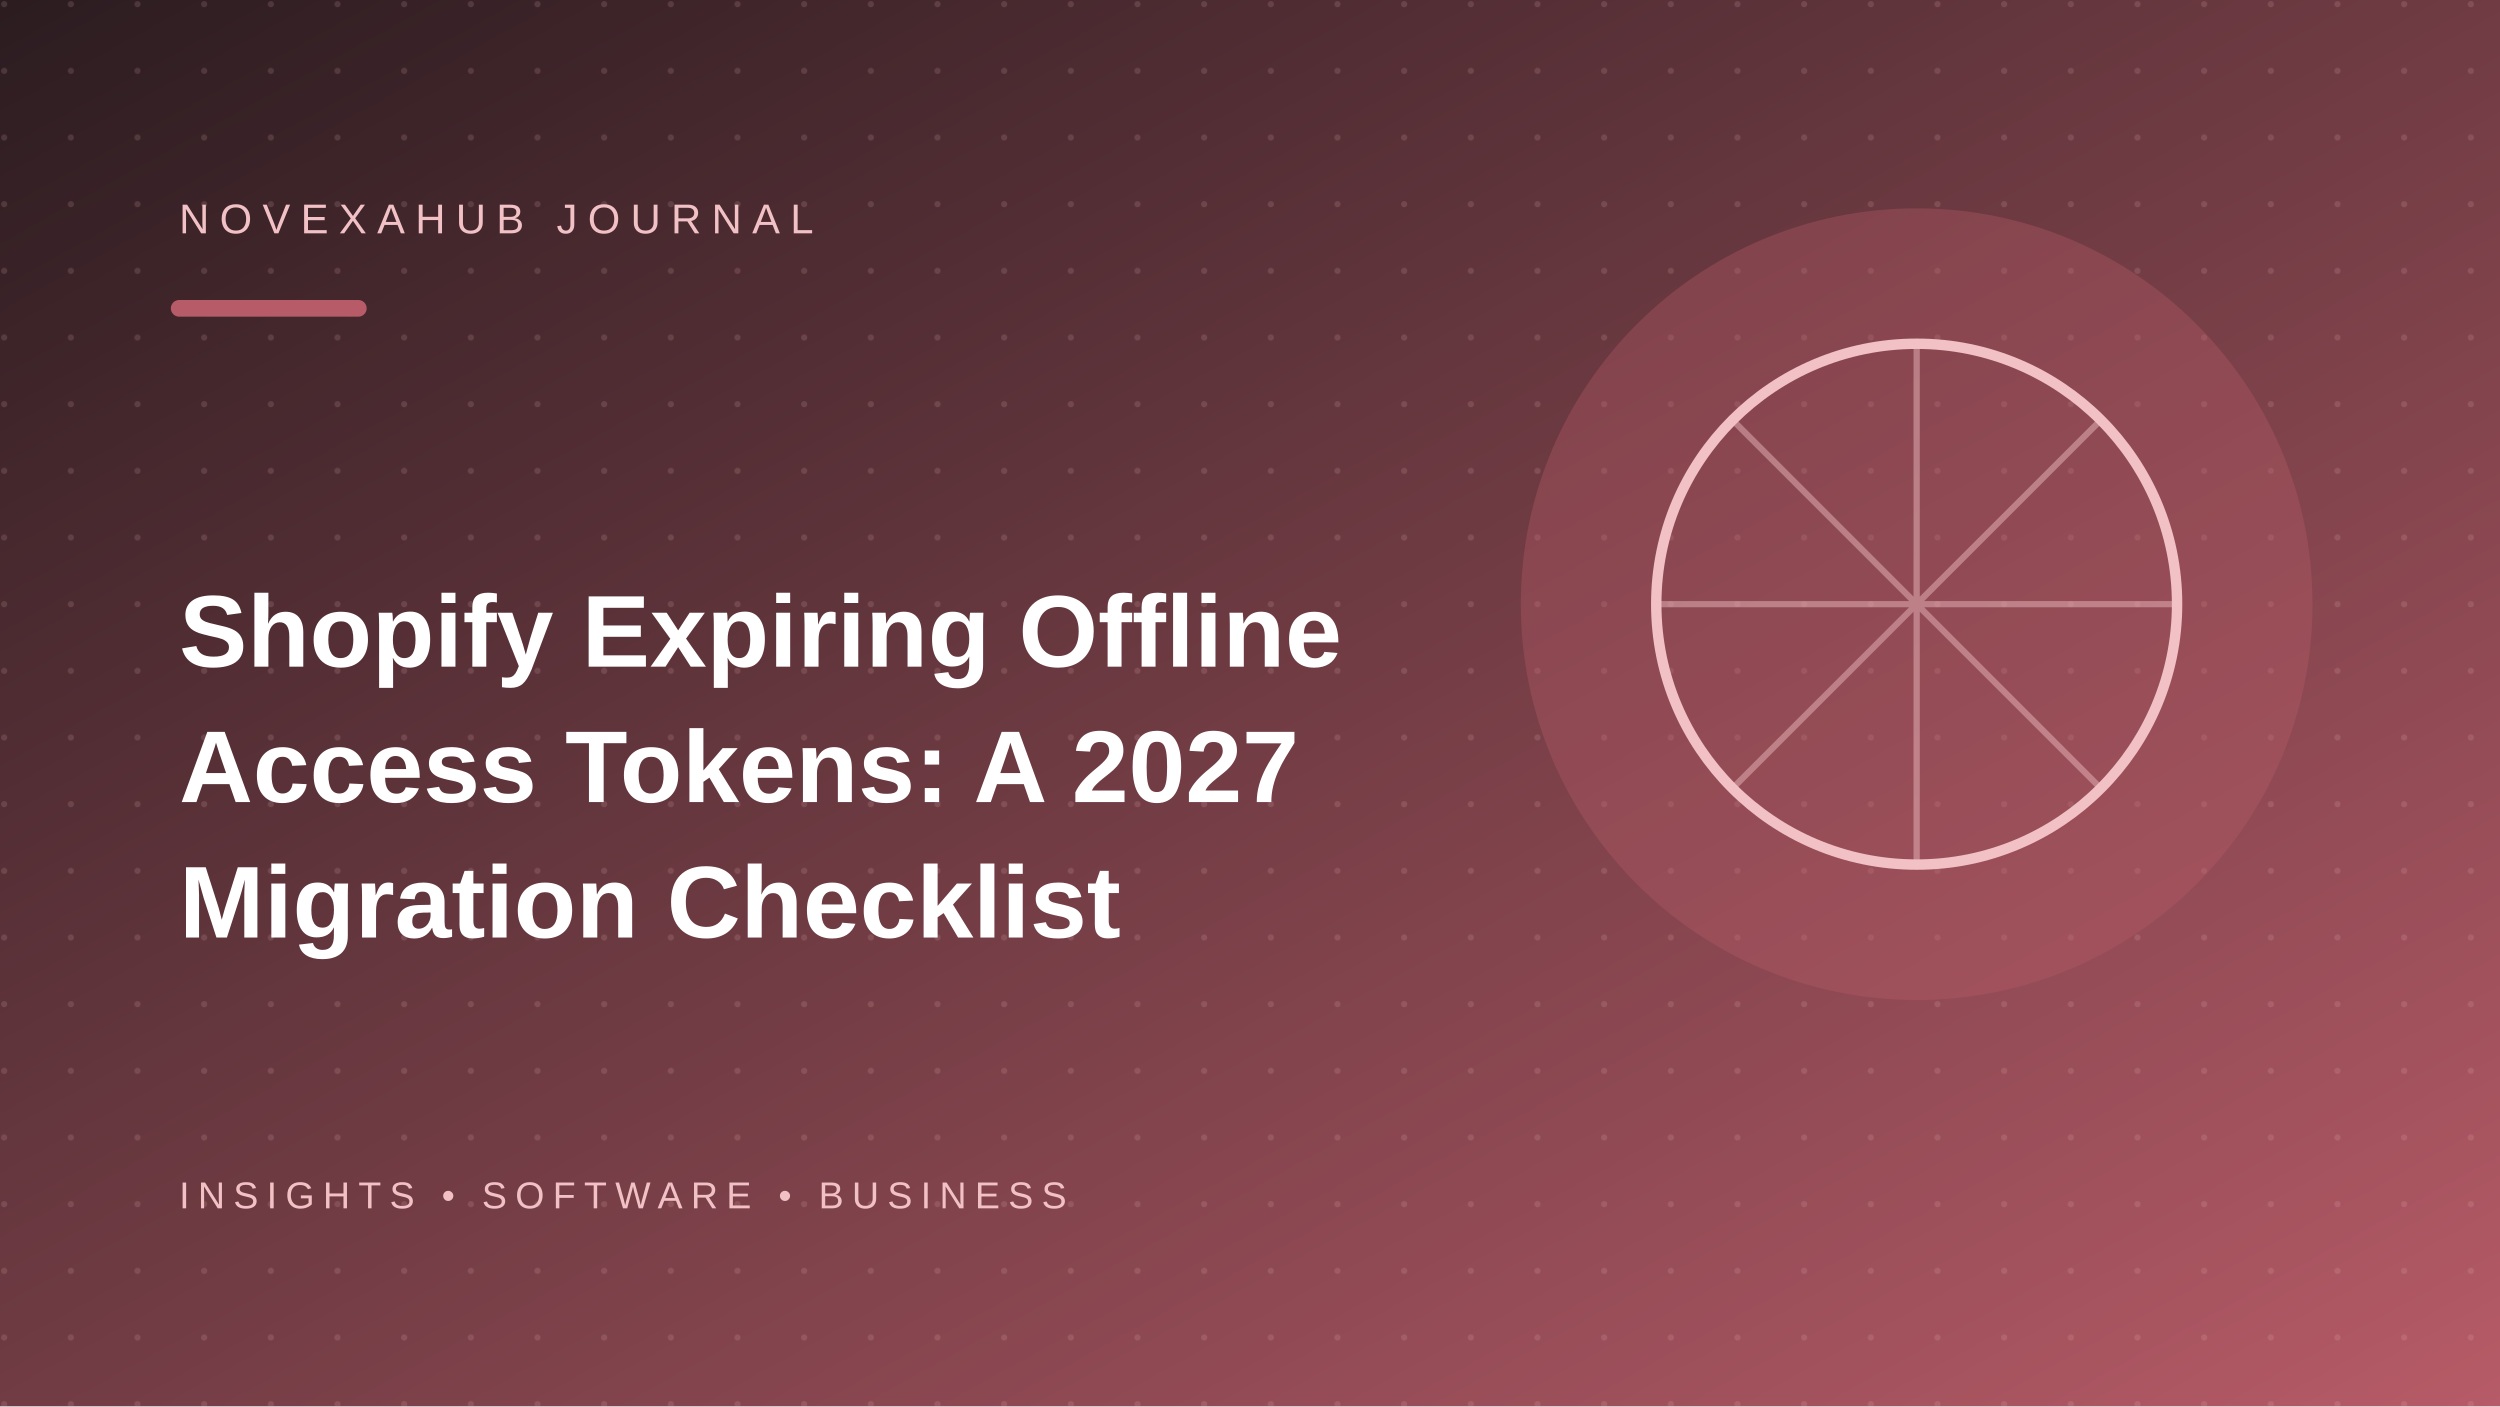
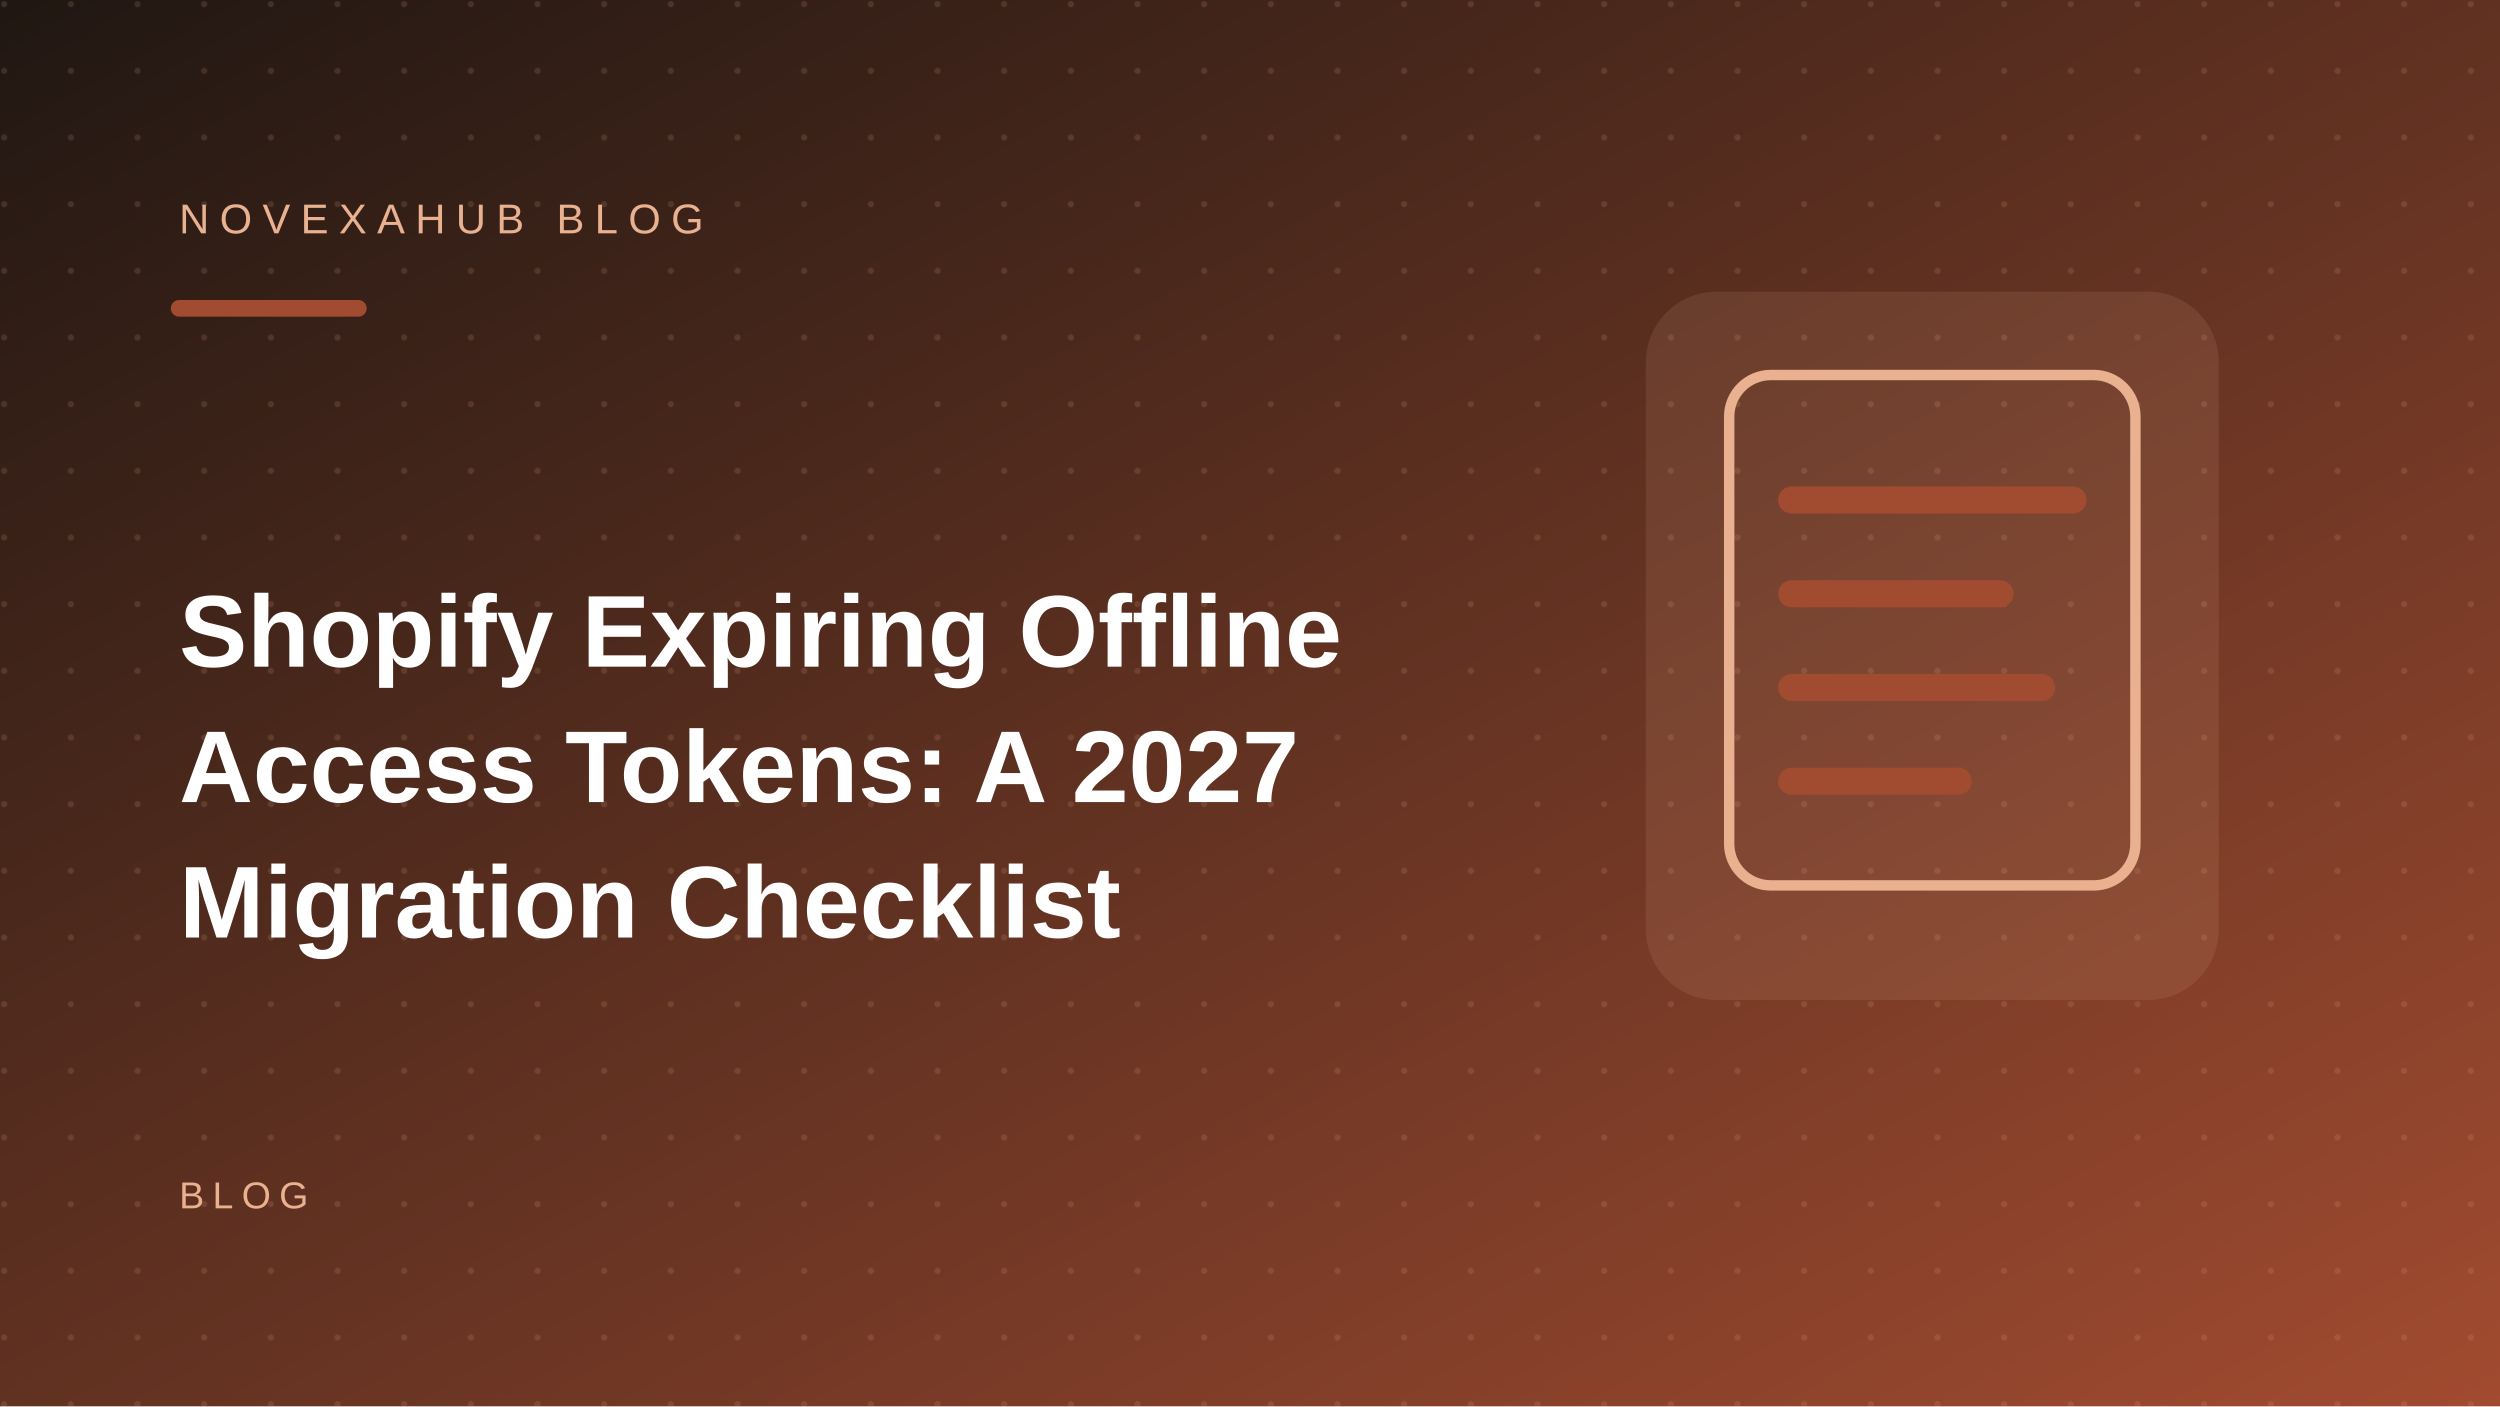
<svg xmlns="http://www.w3.org/2000/svg" width="1200" height="675" viewBox="0 0 1200 675">
  <defs>
    <linearGradient id="g" x2="1" y2="1">
-       <stop stop-color="#2b1c20" />
-       <stop offset="1" stop-color="#b65b67" />
+       <stop stop-color="#201712" />
+       <stop offset="1" stop-color="#a14b30" />
    </linearGradient>
    <pattern id="p" width="32" height="32" patternUnits="userSpaceOnUse">
-       <circle cx="2" cy="2" r="1.5" fill="#f1c1c5" opacity=".15" />
+       <circle cx="2" cy="2" r="1.5" fill="#e9b18f" opacity=".15" />
    </pattern>
  </defs>
  <rect width="1200" height="675" fill="url(#g)" />
  <rect width="1200" height="675" fill="url(#p)" />
-   <circle cx="920" cy="290" r="190" fill="#b65b67" opacity=".35" />
-   <circle cx="920" cy="290" r="125" fill="none" stroke="#f1c1c5" stroke-width="5" />
-   <path d="M795 290h250M920 165v250M832 202l176 176M1008 202L832 378" stroke="#f1c1c5" stroke-width="3" opacity=".45" />
-   <text x="86" y="112" font-family="Arial,sans-serif" font-size="20" letter-spacing="5" fill="#f1c1c5">NOVEXAHUB JOURNAL</text>
-   <path d="M86 148h86" stroke="#b65b67" stroke-width="8" stroke-linecap="round" />
+   <rect x="790" y="140" width="275" height="340" rx="34" fill="#e9b18f" opacity=".12" />
+   <rect x="830" y="180" width="195" height="245" rx="20" fill="none" stroke="#e9b18f" stroke-width="5" />
+   <path d="M860 240h135M860 285h100M860 330h120M860 375h80" stroke="#a14b30" stroke-width="13" stroke-linecap="round" />
+   <text x="86" y="112" font-family="Arial,sans-serif" font-size="20" letter-spacing="5" fill="#e9b18f">NOVEXAHUB BLOG</text>
+   <path d="M86 148h86" stroke="#a14b30" stroke-width="8" stroke-linecap="round" />
  <text x="86" y="320" font-family="Arial,sans-serif" font-size="49" font-weight="700" fill="#fff">Shopify Expiring Offline</text>
  <text x="86" y="385" font-family="Arial,sans-serif" font-size="49" font-weight="700" fill="#fff">Access Tokens: A 2027</text>
  <text x="86" y="450" font-family="Arial,sans-serif" font-size="49" font-weight="700" fill="#fff">Migration Checklist</text>
-   <text x="86" y="580" font-family="Arial,sans-serif" font-size="18" letter-spacing="4" fill="#f1c1c5">INSIGHTS • SOFTWARE • BUSINESS</text>
+   <text x="86" y="580" font-family="Arial,sans-serif" font-size="18" letter-spacing="4" fill="#e9b18f">BLOG</text>
</svg>
